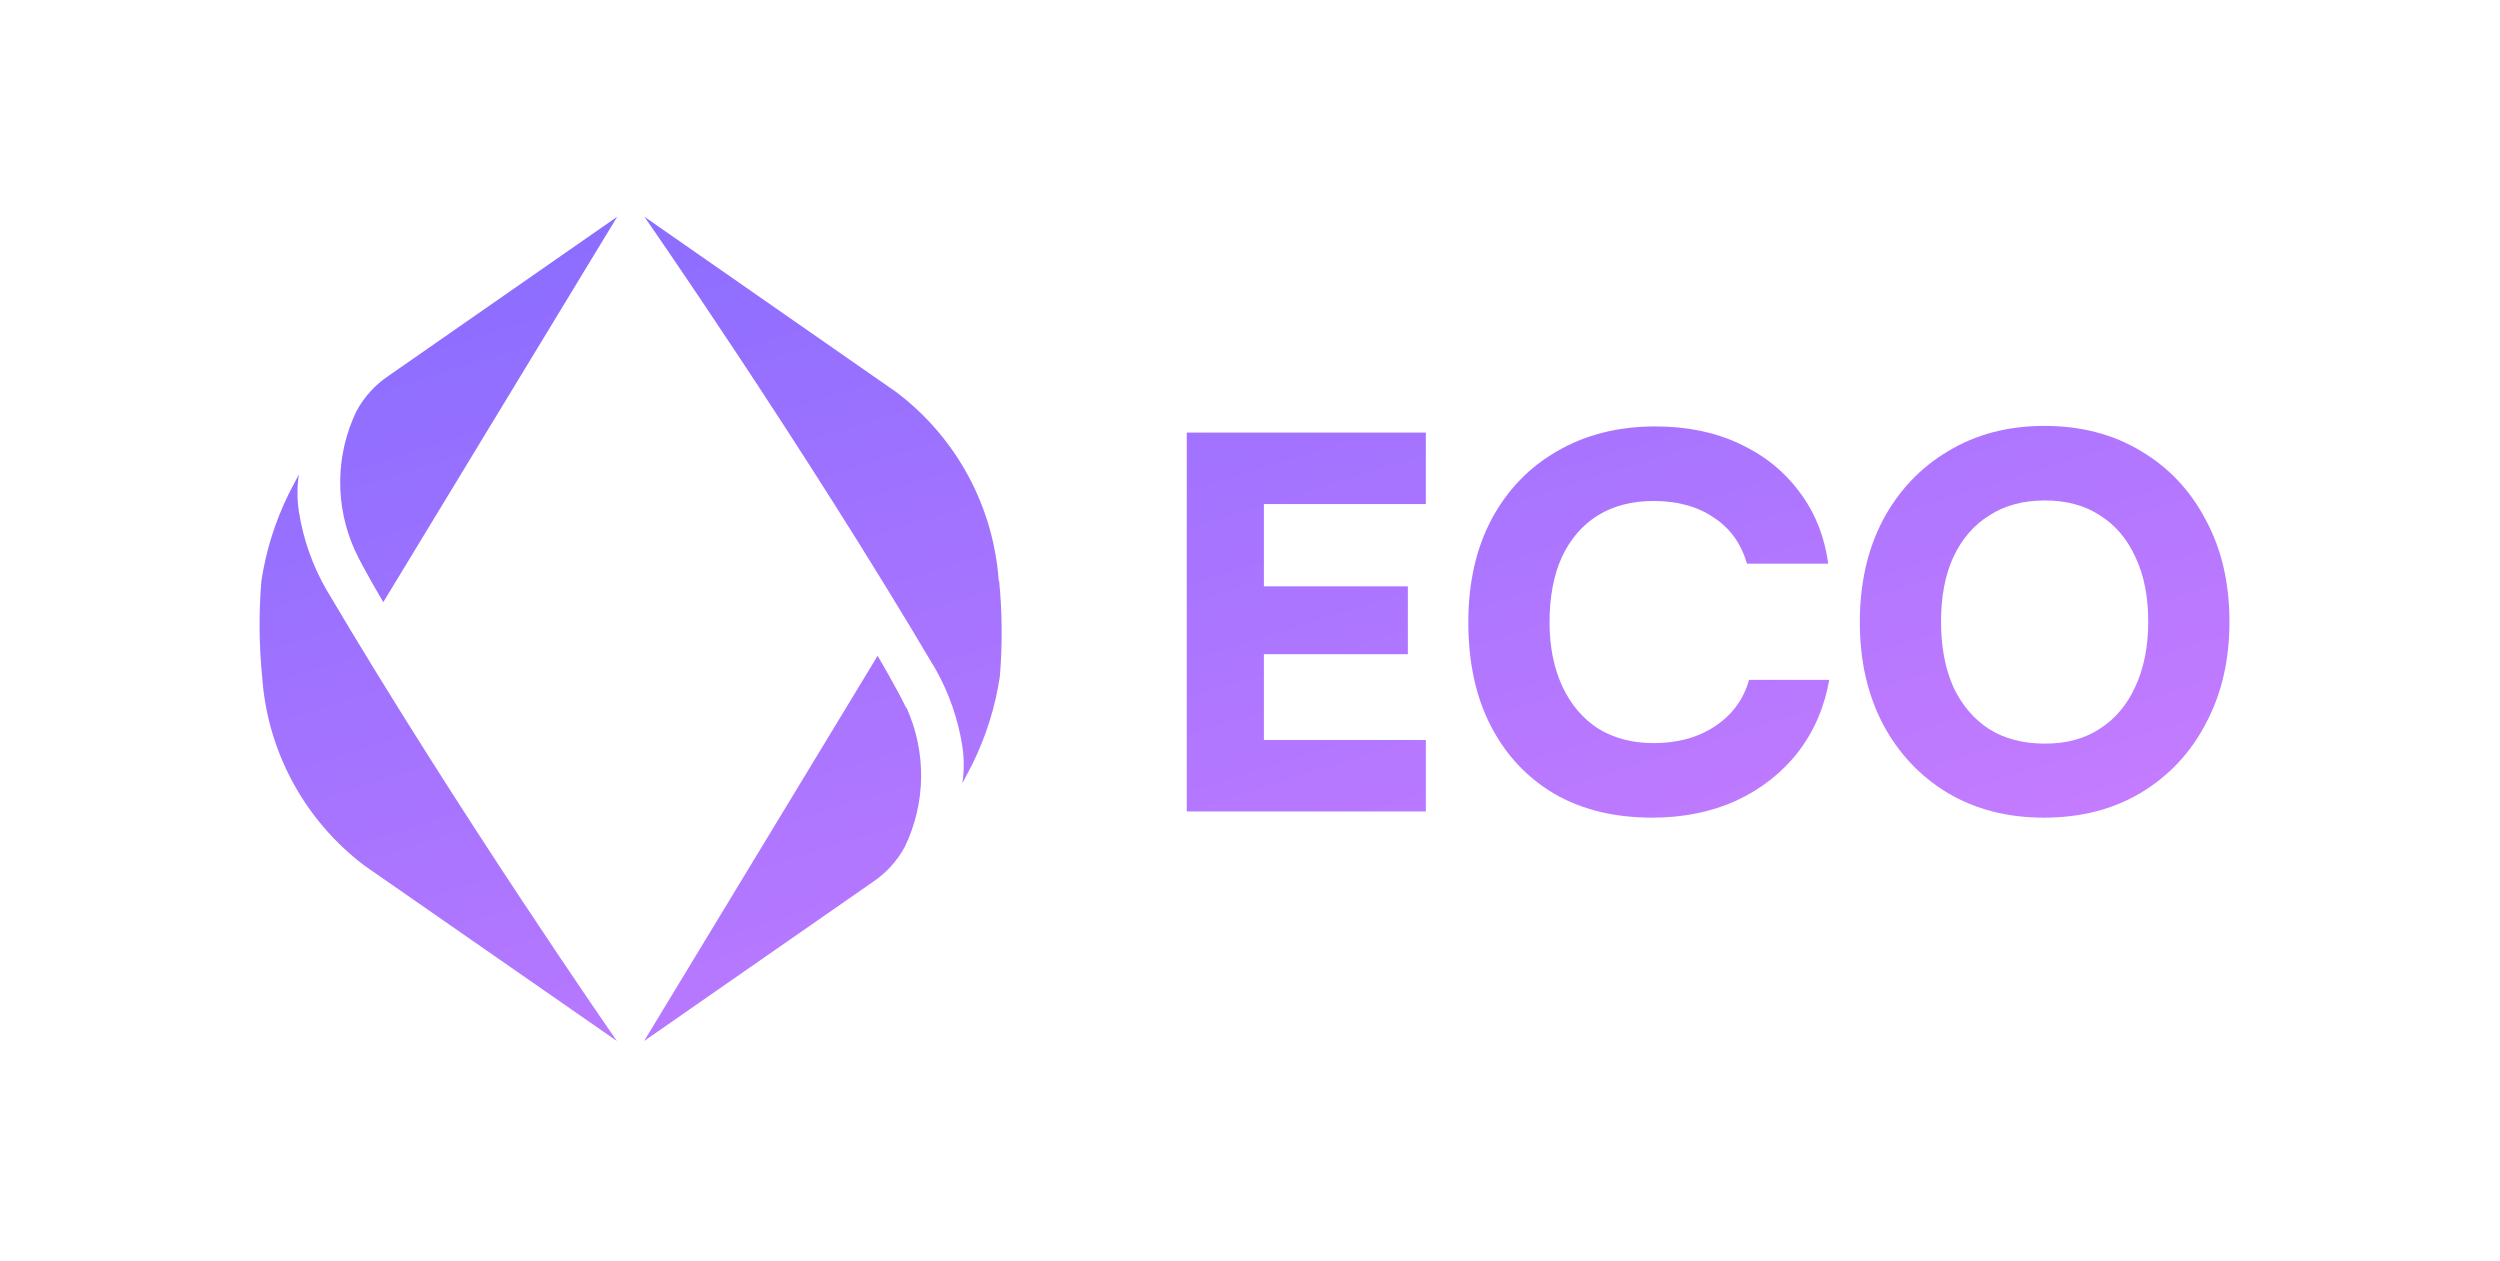
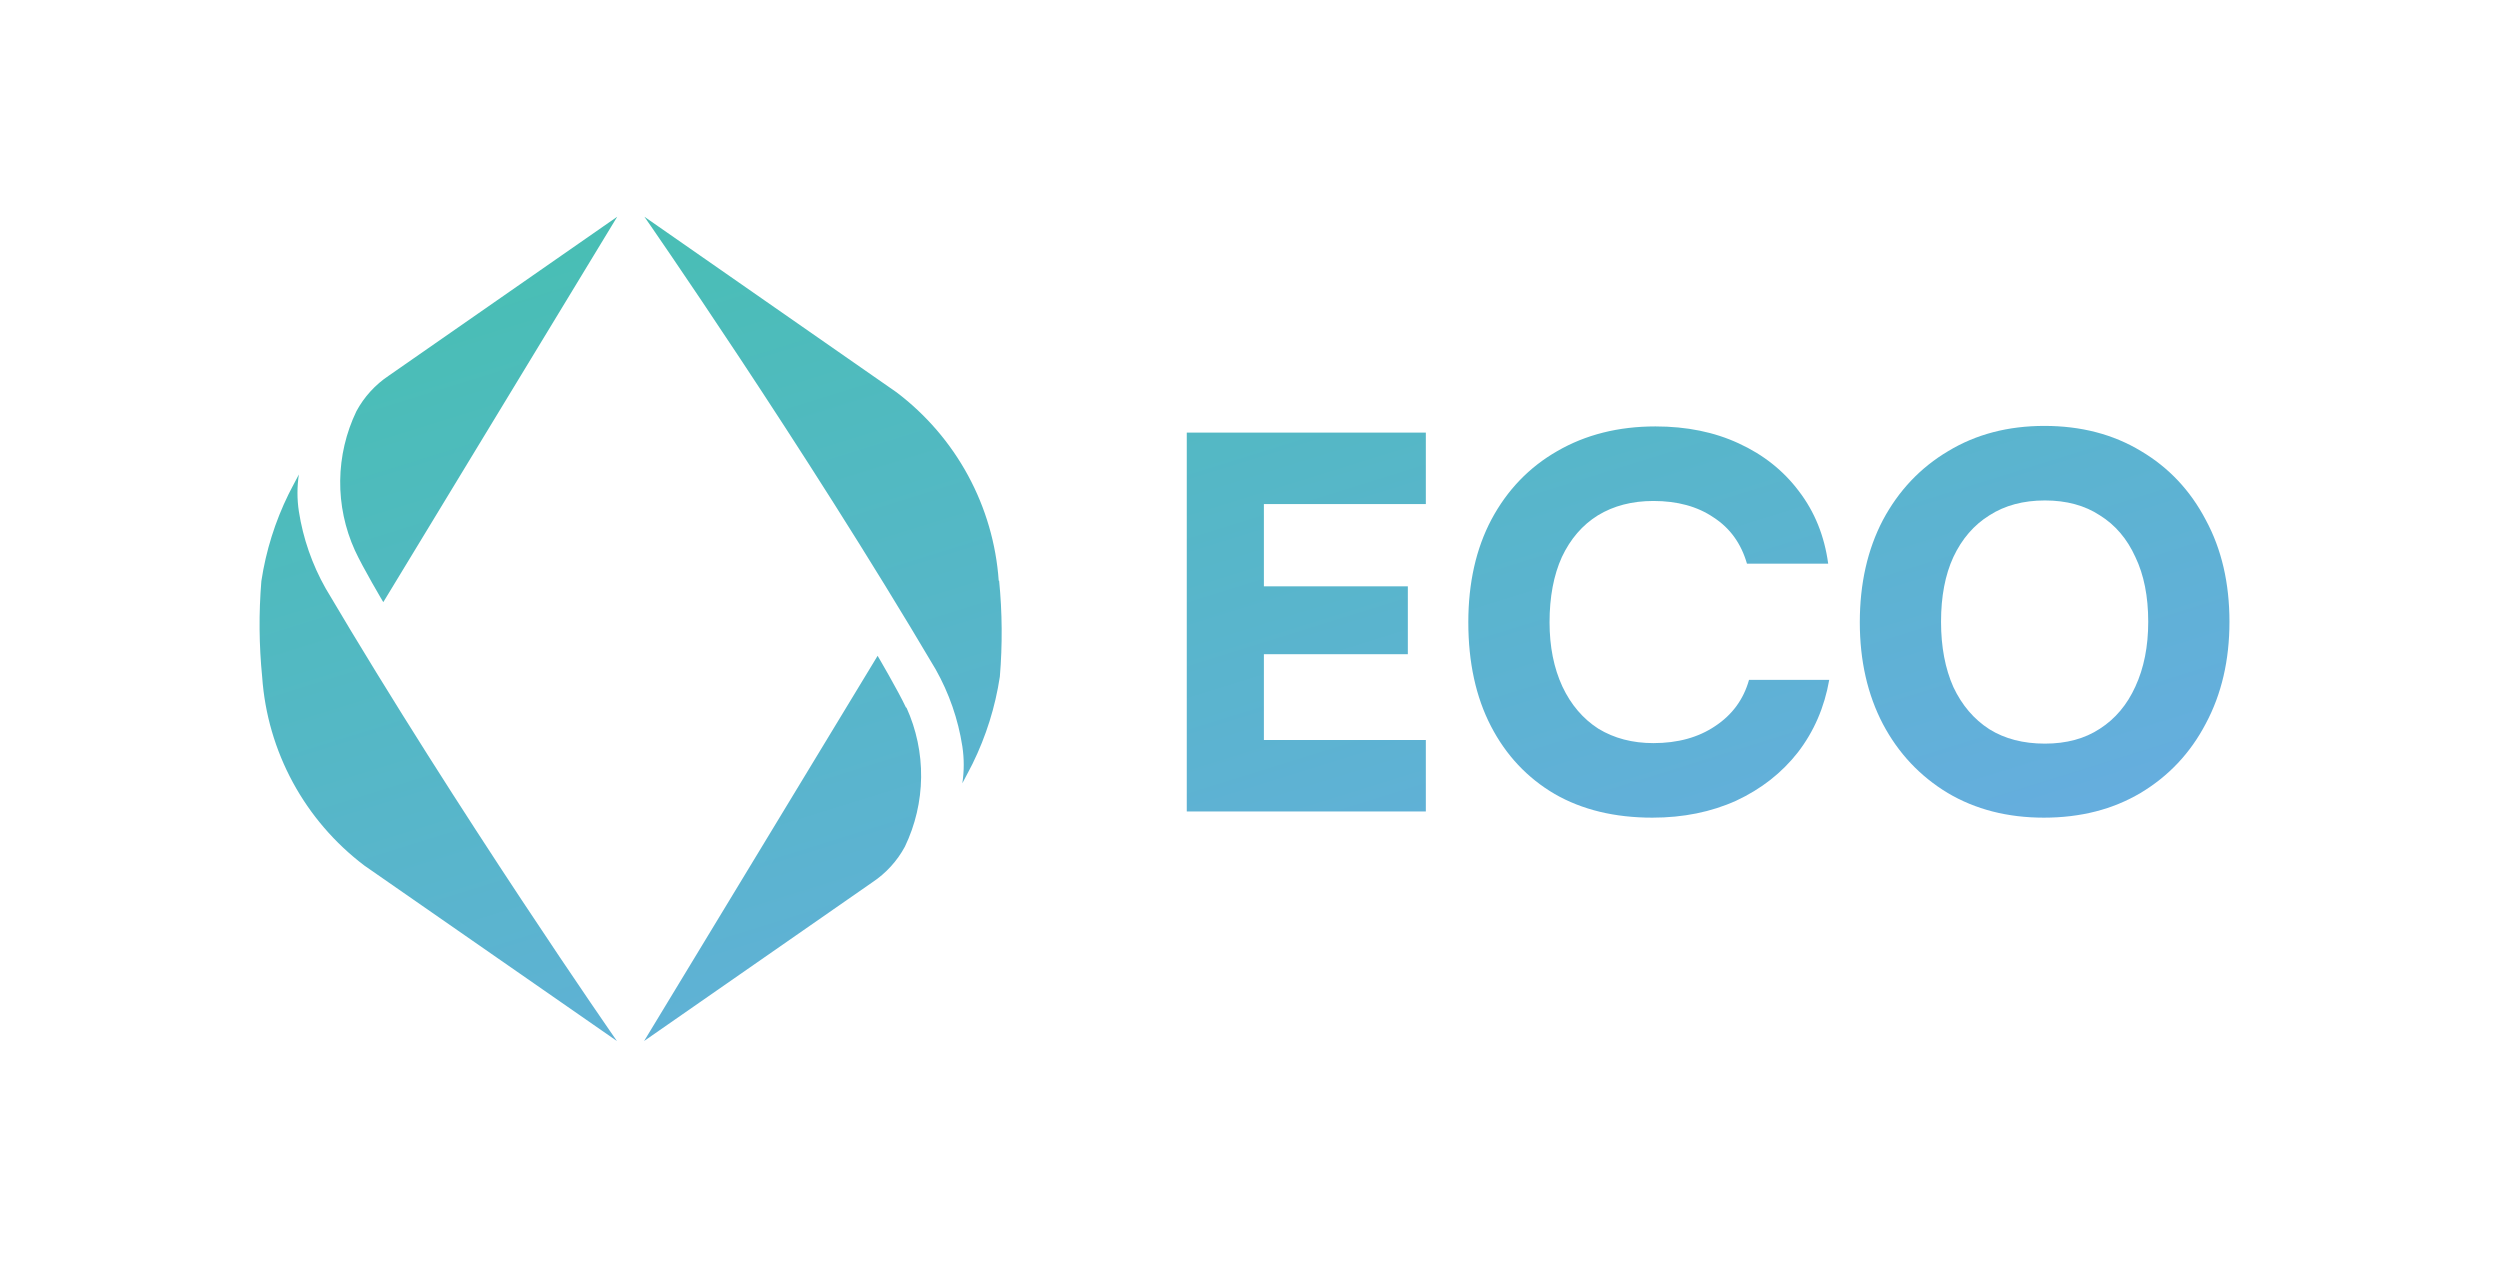
<svg xmlns="http://www.w3.org/2000/svg" width="992" height="500" viewBox="0 0 992 500" fill="none">
  <path d="M141.423 163.173C144.492 157.476 148.92 152.619 154.319 149.031L244.912 86L152.088 238.931C152.088 238.931 143.978 225.275 140.814 218.365C136.873 209.677 134.885 200.236 134.99 190.702C135.095 181.168 137.291 171.772 141.423 163.173ZM104.034 268.669C105.057 283.294 109.204 297.532 116.198 310.43C123.191 323.329 132.87 334.589 144.586 343.458L244.79 413.075C244.79 413.075 182.096 323.054 129.217 233.477C123.863 224.013 120.264 213.666 118.592 202.931C117.852 198.07 117.852 193.125 118.592 188.264C117.213 190.81 114.537 196.022 114.537 196.022C109.175 206.917 105.523 218.568 103.709 230.568C102.665 243.252 102.774 256.004 104.034 268.669ZM359.512 280.79C356.267 273.881 348.238 260.224 348.238 260.224L255.577 413.075L346.17 350.084C351.568 346.496 355.997 341.64 359.066 335.943C363.198 327.343 365.393 317.947 365.499 308.414C365.604 298.88 363.616 289.438 359.674 280.75L359.512 280.79ZM396.292 230.446C395.269 215.822 391.122 201.583 384.129 188.685C377.135 175.787 367.456 164.526 355.74 155.658L255.698 86C255.698 86 318.351 176.021 371.272 265.598C376.611 275.065 380.196 285.412 381.856 296.144C382.596 301.005 382.596 305.95 381.856 310.811C383.235 308.265 385.911 303.053 385.911 303.053C391.273 292.158 394.925 280.507 396.738 268.507C397.796 255.824 397.701 243.072 396.455 230.406L396.292 230.446Z" fill="url(#paint0_linear_36_56)" />
  <path d="M565.772 322H470.912V171.652H565.772V200.008H492.332L501.512 191.44V232.648H558.632V259.576H501.512V302.212L492.332 293.644H565.772V322Z" fill="url(#paint1_linear_36_56)" />
  <path d="M655.661 324.448C640.701 324.448 627.781 321.32 616.901 315.064C606.021 308.672 597.589 299.696 591.605 288.136C585.621 276.576 582.629 262.84 582.629 246.928C582.629 231.288 585.689 217.688 591.809 206.128C598.065 194.432 606.769 185.388 617.921 178.996C629.209 172.468 642.197 169.204 656.885 169.204C669.261 169.204 680.277 171.448 689.933 175.936C699.725 180.424 707.681 186.748 713.801 194.908C720.057 203.068 723.933 212.656 725.429 223.672H693.197C690.885 215.648 686.465 209.528 679.937 205.312C673.545 200.96 665.589 198.784 656.069 198.784C647.637 198.784 640.293 200.688 634.037 204.496C627.917 208.304 623.157 213.812 619.757 221.02C616.493 228.228 614.861 236.864 614.861 246.928C614.861 256.584 616.561 265.084 619.961 272.428C623.361 279.636 628.121 285.212 634.241 289.156C640.497 292.964 647.773 294.868 656.069 294.868C665.725 294.868 673.885 292.624 680.549 288.136C687.349 283.648 691.837 277.528 694.013 269.776H725.837C723.933 280.656 719.785 290.244 713.393 298.54C707.001 306.7 698.841 313.092 688.913 317.716C678.985 322.204 667.901 324.448 655.661 324.448Z" fill="url(#paint2_linear_36_56)" />
  <path d="M884.648 246.724C884.648 261.956 881.52 275.42 875.264 287.116C869.144 298.812 860.508 307.992 849.356 314.656C838.34 321.184 825.556 324.448 811.004 324.448C796.588 324.448 783.872 321.184 772.856 314.656C761.84 307.992 753.272 298.88 747.152 287.32C741.032 275.624 737.972 262.16 737.972 246.928C737.972 231.56 741.032 218.028 747.152 206.332C753.408 194.636 762.044 185.524 773.06 178.996C784.076 172.332 796.792 169 811.208 169C825.76 169 838.544 172.332 849.56 178.996C860.576 185.524 869.144 194.636 875.264 206.332C881.52 217.892 884.648 231.356 884.648 246.724ZM852.416 246.724C852.416 236.66 850.716 228.092 847.316 221.02C844.052 213.812 839.36 208.304 833.24 204.496C827.256 200.552 819.98 198.58 811.412 198.58C802.844 198.58 795.5 200.552 789.38 204.496C783.26 208.304 778.5 213.812 775.1 221.02C771.836 228.092 770.204 236.66 770.204 246.724C770.204 256.652 771.836 265.288 775.1 272.632C778.5 279.84 783.26 285.416 789.38 289.36C795.5 293.168 802.844 295.072 811.412 295.072C819.98 295.072 827.256 293.1 833.24 289.156C839.36 285.212 844.052 279.636 847.316 272.428C850.716 265.084 852.416 256.516 852.416 246.724Z" fill="url(#paint3_linear_36_56)" />
  <defs>
    <linearGradient id="paint0_linear_36_56" x1="827.588" y1="519.701" x2="626.455" y2="-125.32" gradientUnits="userSpaceOnUse">
-       <stop stop-color="#DE82FF" />
-       <stop offset="1" stop-color="#7F6AFF" />
+       <stop stop-color="#73A6F2" />
+       <stop offset="1" stop-color="#42C2AB" />
    </linearGradient>
    <linearGradient id="paint1_linear_36_56" x1="827.588" y1="519.701" x2="626.455" y2="-125.32" gradientUnits="userSpaceOnUse">
-       <stop stop-color="#DE82FF" />
-       <stop offset="1" stop-color="#7F6AFF" />
+       <stop stop-color="#73A6F2" />
+       <stop offset="1" stop-color="#42C2AB" />
    </linearGradient>
    <linearGradient id="paint2_linear_36_56" x1="827.588" y1="519.701" x2="626.455" y2="-125.32" gradientUnits="userSpaceOnUse">
-       <stop stop-color="#DE82FF" />
-       <stop offset="1" stop-color="#7F6AFF" />
+       <stop stop-color="#73A6F2" />
+       <stop offset="1" stop-color="#42C2AB" />
    </linearGradient>
    <linearGradient id="paint3_linear_36_56" x1="827.588" y1="519.701" x2="626.455" y2="-125.32" gradientUnits="userSpaceOnUse">
-       <stop stop-color="#DE82FF" />
-       <stop offset="1" stop-color="#7F6AFF" />
+       <stop stop-color="#73A6F2" />
+       <stop offset="1" stop-color="#42C2AB" />
    </linearGradient>
  </defs>
</svg>
